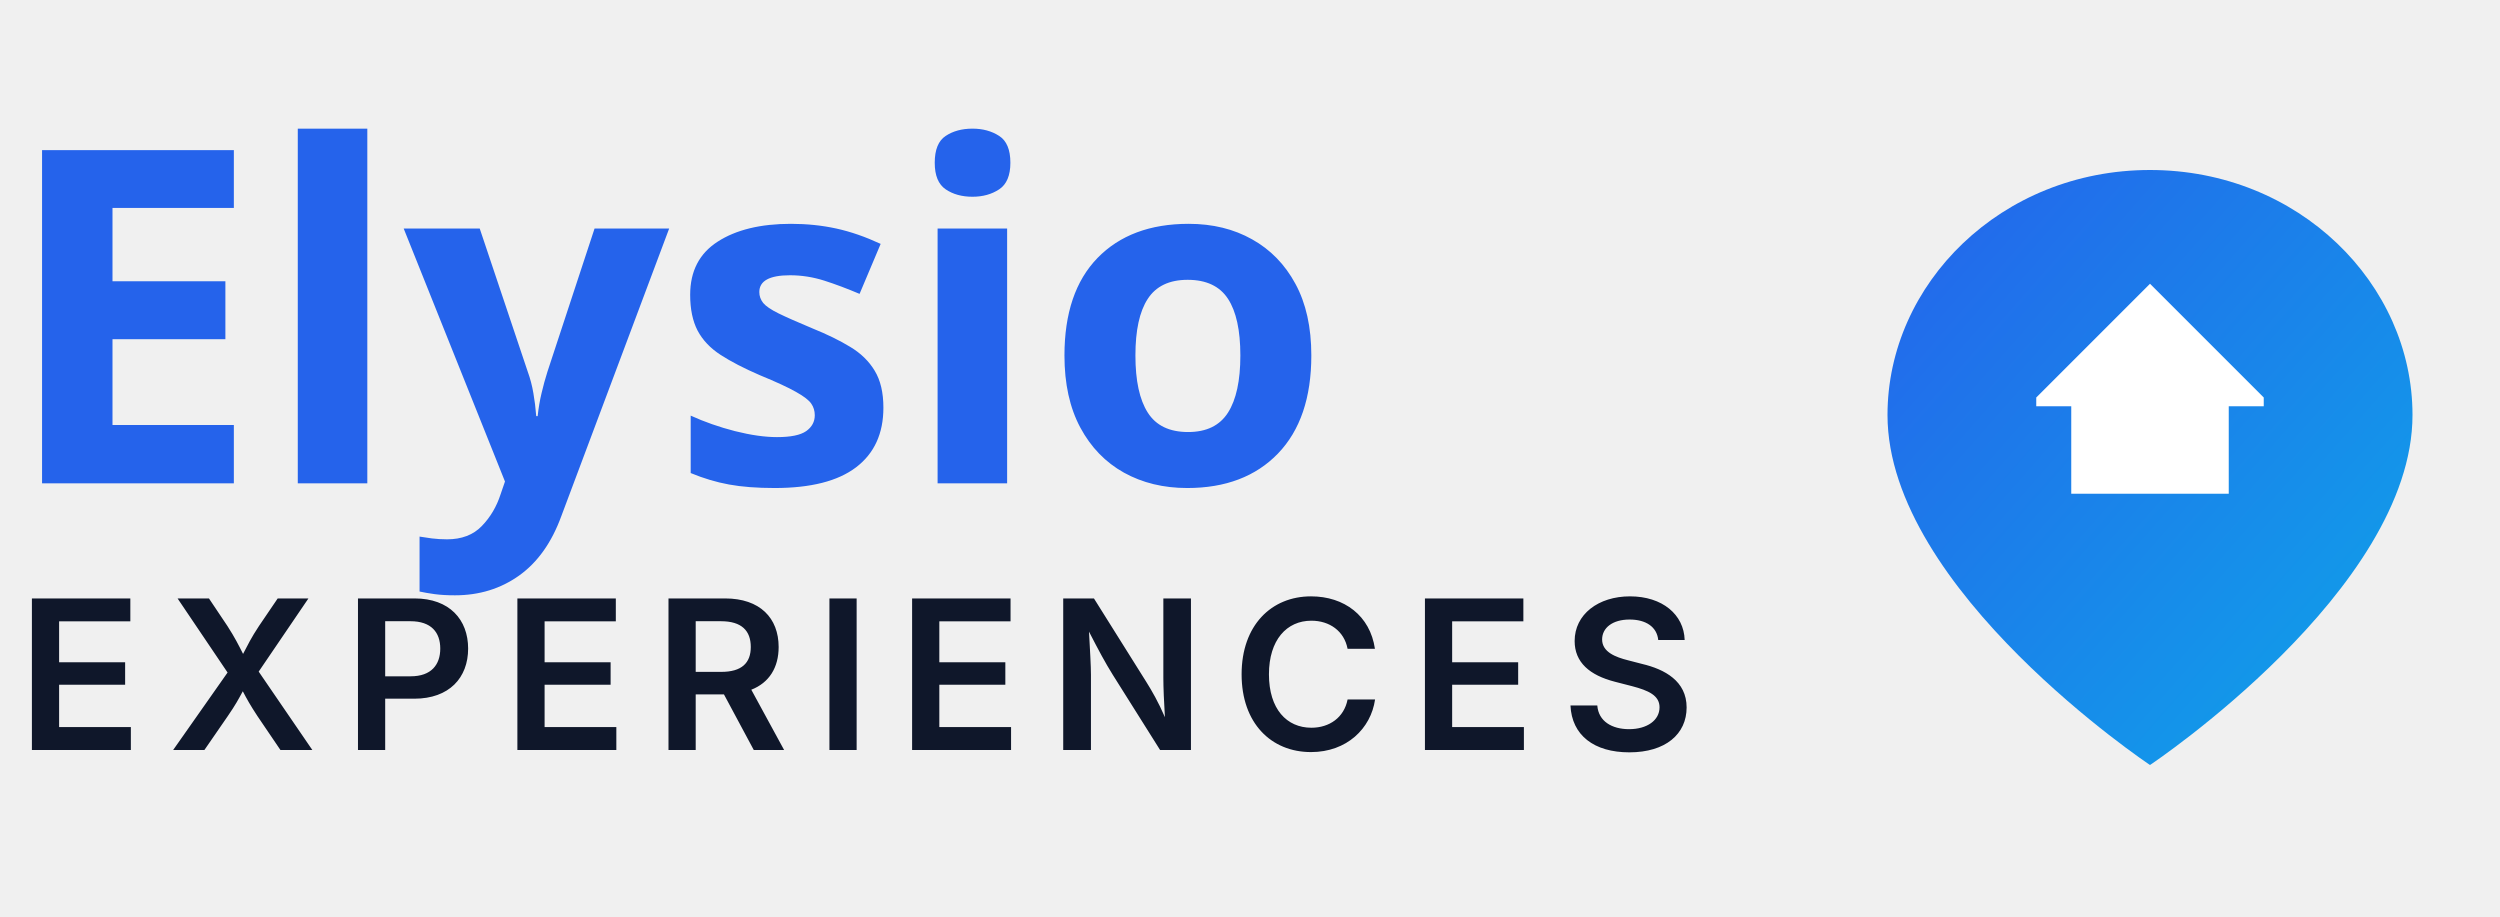
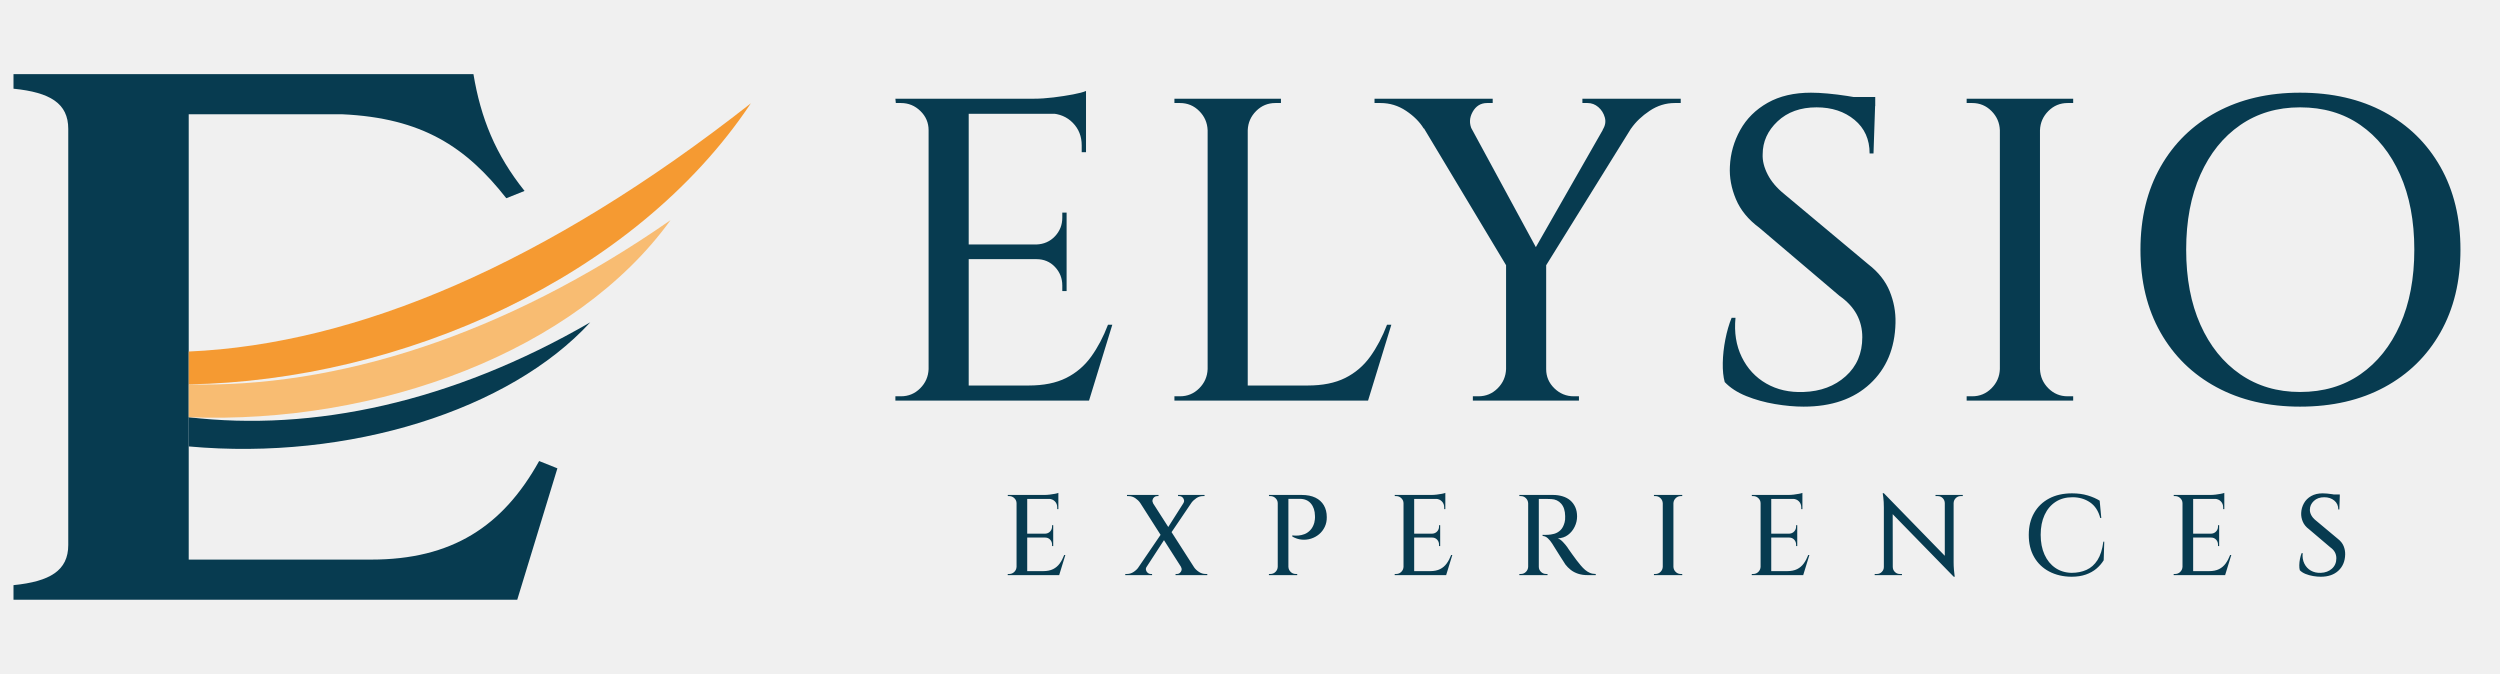
- <svg xmlns="http://www.w3.org/2000/svg" viewBox="0 0 300 110">
-   <defs>
-     <linearGradient id="pinGrad" x1="0%" y1="0%" x2="100%" y2="100%">
-       <stop offset="0%" stop-color="#2563EB" />
-       <stop offset="100%" stop-color="#0EA5E9" />
-     </linearGradient>
-   </defs>
-   <text x="0" y="58" font-family="Manrope, sans-serif" font-size="56" font-weight="700" fill="#2563EB">Elysio</text>
-   <text x="2" y="90" font-family="Inter, sans-serif" font-size="25" font-weight="600" letter-spacing="3" fill="#0F172A">EXPERIENCES</text>
-   <g transform="translate(258,54) scale(1.05)">
-     <path d="M0,-32 C17,-32 30,-19 30,-4 C30,16 0,36 0,36 C0,36 -30,16 -30,-4 C-30,-19 -17,-32 0,-32 Z" fill="url(#pinGrad)" />
-     <g transform="translate(0,-8)">
-       <path d="M-13,2 L0,-11 L13,2 L13,3 L9,3 L9,13 L-9,13 L-9,3 L-13,3 Z" fill="#FFFFFF" />
-     </g>
+ <svg xmlns="http://www.w3.org/2000/svg" viewBox="0 0 371 100" width="371" height="100" role="img" aria-label="Elysio Experiences">
+   <g transform="translate(-12.08 -4.17) scale(0.5417)">
+     <path fill="#073B50" d="M26,28 L152,28 C154,40 158,50 166,60 L161,62 C150,48 138,40 116,39 L74,39 L74,161 L124,161 C146,161 160,152 170,134 L175,136 L164,172 L26,172 L26,168 C36,167 41,164 41,157 L41,43 C41,36 36,33 26,32 Z" />
+     <path fill="#073B50" d="M74,122 C108,126 146,118 184,96 C162,120 118,134 74,130 Z" />
+     <path fill="#F8BC72" d="M74,113 C114,114 160,100 206,68 C180,104 126,124 74,122 Z" />
+     <path fill="#F59A32" d="M74,104 C120,102 172,80 228,36 C196,84 132,112 74,113 Z" />
  </g>
+   <path fill="#073B50" transform="translate(129.42 59.45) scale(0.064)" d="M131-700L224-700L224 0L131 0L131-700M221-35L492-35L500 0L221 0L221-35M221-362L451-362L451-328L221-328L221-362M221-700L496-700L496-665L221-665L221-700M547-176L557-176L503 0L327 0L363-35Q415-35 450-52.5Q485-70 508-102Q531-134 547-176M381-330L451-330L451-254L441-254L441-267Q441-292 424-310Q407-328 381-328L381-330M441-436L451-436L451-360L381-360L381-362Q407-363 424-381Q441-399 441-424L441-436M413-668L496-668L496-576L486-576L486-592Q486-623 465.5-644Q445-665 413-666L413-668M496-718L496-689L374-700Q396-700 420.5-703Q445-706 466-710Q487-714 496-718M131-73L134-73L134 0L54 0L54-10Q54-10 60.5-10Q67-10 67-10Q93-10 111.5-28.5Q130-47 131-73M134-700L134-627L131-627Q131-653 112-671.5Q93-690 67-690Q67-690 61-690Q55-690 55-690L54-700M778-700L871-700L871 0L778 0L778-700M868-35L1139-35L1147 0L868 0L868-35M1194-176L1204-176L1150 0L974 0L1010-35Q1062-35 1097-52.5Q1132-70 1155-102Q1178-134 1194-176M778-73L781-73L781 0L701 0L701-10Q701-10 707.5-10Q714-10 714-10Q740-10 758.5-28.5Q777-47 778-73M781-700L781-627L778-627Q777-653 758.5-671.5Q740-690 714-690Q714-690 707.5-690Q701-690 701-690L701-700L781-700M871-627L868-627L868-700L948-700L948-690Q947-690 941-690Q935-690 935-690Q909-690 890.5-671.5Q872-653 871-627M1239-699L1353-699L1552-332L1476-304L1239-699M1470-322L1563-322L1563 0L1470 0L1470-322M1514-312L1735-699L1802-699L1555-301L1514-312M1760-631L1694-628Q1703-642 1699-656.5Q1695-671 1684-680.5Q1673-690 1659-690Q1659-690 1653-690Q1647-690 1647-690L1647-700L1875-700L1875-690L1861-690Q1830-690 1803-672Q1776-654 1760-631M1391-628L1279-631Q1265-654 1238-672Q1211-690 1179-690L1165-690L1165-700L1439-700L1439-690Q1439-690 1432.5-690Q1426-690 1426-690Q1404-690 1392.5-669.5Q1381-649 1391-628M1470-73L1472-73L1472 0L1393 0L1393-10Q1393-10 1399-10Q1405-10 1406-10Q1432-10 1450.5-28.5Q1469-47 1470-73M1560 0L1560-73L1563-73Q1563-47 1582-28.5Q1601-10 1627-10Q1627-10 1633-10Q1639-10 1639-10L1639 0M2177-714Q2194-714 2216-712Q2238-710 2260.5-706.5Q2283-703 2300.5-699.5Q2318-696 2326-692L2322-573L2313-573Q2313-622 2278-651Q2243-680 2190-680Q2134-680 2099.5-647.5Q2065-615 2065-571Q2064-549 2076.5-524.5Q2089-500 2115-479L2310-316Q2345-289 2359.5-253.5Q2374-218 2373-180Q2371-92 2314-39Q2257 14 2160 14Q2129 14 2093.5 8Q2058 2 2027-10.5Q1996-23 1977-43Q1972-61 1972.5-87.5Q1973-114 1978.5-142Q1984-170 1993-192L2002-192Q1997-141 2016.5-101Q2036-61 2073.5-39.5Q2111-18 2160-20Q2219-22 2257.5-56.5Q2296-91 2296-147Q2296-176 2283-200Q2270-224 2243-243L2057-401Q2019-429 2003-467Q1987-505 1989-543Q1991-588 2013-627.5Q2035-667 2076.5-690.5Q2118-714 2177-714M2236-704L2326-704L2326-683L2236-683M2615-700L2708-700L2708 0L2615 0L2615-700M2615-73L2618-73L2618 0L2538 0L2538-10Q2538-10 2544.5-10Q2551-10 2551-10Q2577-10 2595.5-28.5Q2614-47 2615-73M2618-700L2618-627L2615-627Q2614-653 2595.5-671.5Q2577-690 2551-690Q2551-690 2544.5-690Q2538-690 2538-690L2538-700L2618-700M2705 0L2705-73L2708-73Q2709-47 2727.5-28.5Q2746-10 2772-10Q2772-10 2778-10Q2784-10 2785-10L2785 0L2705 0M2708-627L2705-627L2705-700L2785-700L2785-690Q2784-690 2778-690Q2772-690 2772-690Q2746-690 2727.5-671.5Q2709-653 2708-627M3311-714Q3423-714 3506.5-669Q3590-624 3636.5-542Q3683-460 3683-350Q3683-240 3636.5-158Q3590-76 3506.5-31Q3423 14 3311 14Q3201 14 3117.5-31Q3034-76 2987.5-158Q2941-240 2941-350Q2941-460 2987.5-542Q3034-624 3117.5-669Q3201-714 3311-714M3311-20Q3392-20 3451-61Q3510-102 3543-176Q3576-250 3576-350Q3576-450 3543-524Q3510-598 3451-639Q3392-680 3311-680Q3232-680 3172.5-639Q3113-598 3080-524Q3047-450 3047-350Q3047-250 3080-176Q3113-102 3172.5-61Q3232-20 3311-20" />
+   <path fill="#073B50" transform="translate(148.63 85.35) scale(0.017)" d="M131-700L224-700L224 0L131 0L131-700M221-35L492-35L500 0L221 0L221-35M221-362L451-362L451-328L221-328L221-362M221-700L496-700L496-665L221-665L221-700M547-176L557-176L503 0L327 0L363-35Q415-35 450-52.5Q485-70 508-102Q531-134 547-176M381-330L451-330L451-254L441-254L441-267Q441-292 424-310Q407-328 381-328L381-330M441-436L451-436L451-360L381-360L381-362Q407-363 424-381Q441-399 441-424L441-436M413-668L496-668L496-576L486-576L486-592Q486-623 465.5-644Q445-665 413-666L413-668M496-718L496-689L374-700Q396-700 420.5-703Q445-706 466-710Q487-714 496-718M131-73L134-73L134 0L54 0L54-10Q54-10 60.5-10Q67-10 67-10Q93-10 111.5-28.5Q130-47 131-73M134-700L134-627L131-627Q131-653 112-671.5Q93-690 67-690Q67-690 61-690Q55-690 55-690L54-700M1166-700L1276-700L1724-1L1612-1L1166-700M1196-69L1266-72Q1257-58 1261-43.5Q1265-29 1276.5-19.5Q1288-10 1301-10Q1301-10 1307.5-10Q1314-10 1314-10L1314 0L1080 0L1080-10L1094-10Q1126-10 1153-28Q1180-46 1196-69M1149-1L1400-369L1432-327L1220-1L1149-1M1566-72L1681-68Q1697-45 1724-27.5Q1751-10 1782-10L1796-10L1796 0L1519 0L1519-10Q1519-10 1525.5-10Q1532-10 1532-10Q1552-10 1565.5-30Q1579-50 1566-72M1095-700L1370-700L1370-690Q1370-690 1364-690Q1358-690 1358-690Q1344-690 1332.5-680.5Q1321-671 1318-656.5Q1315-642 1323-628L1210-631Q1194-654 1167.5-672Q1141-690 1109-690L1095-690L1095-700M1633-700L1704-700L1467-350L1431-382L1633-700M1540-700L1772-700L1772-690L1758-690Q1727-690 1700.5-672Q1674-654 1657-631L1587-628Q1596-642 1592.5-656.5Q1589-671 1578-680.5Q1567-690 1553-690Q1553-690 1547-690Q1541-690 1541-690M2491-700L2619-700Q2691-700 2739.5-676.5Q2788-653 2813.5-609.5Q2839-566 2839-507Q2840-460 2821.5-421.5Q2803-383 2772-357Q2741-331 2701.5-318.5Q2662-306 2620-310Q2578-314 2538-337L2538-347Q2538-347 2553.5-345.5Q2569-344 2593.5-346Q2618-348 2644.5-358Q2671-368 2694.5-392Q2718-416 2730-457Q2733-469 2735-485.5Q2737-502 2736-517Q2735-584 2700.5-625Q2666-666 2603-666L2501-666Q2501-666 2498.5-674.5Q2496-683 2493.5-691.5Q2491-700 2491-700M2411-700L2504-700L2504 0L2411 0L2411-700M2411-73L2414-73L2414 0L2334 0L2334-10Q2334-10 2340.5-10Q2347-10 2347-10Q2373-10 2391.5-28.5Q2410-47 2411-73M2414-700L2414-627L2411-627Q2411-653 2392-671.5Q2373-690 2347-690Q2347-690 2341-690Q2335-690 2335-690L2334-700L2414-700M2501 0L2501-73L2504-73Q2505-47 2523.5-28.5Q2542-10 2568-10Q2569-10 2575-10Q2581-10 2581-10L2581 0M3509-700L3602-700L3602 0L3509 0L3509-700M3599-35L3870-35L3878 0L3599 0L3599-35M3599-362L3829-362L3829-328L3599-328L3599-362M3599-700L3874-700L3874-665L3599-665L3599-700M3925-176L3935-176L3881 0L3705 0L3741-35Q3793-35 3828-52.5Q3863-70 3886-102Q3909-134 3925-176M3759-330L3829-330L3829-254L3819-254L3819-267Q3819-292 3802-310Q3785-328 3759-328L3759-330M3819-436L3829-436L3829-360L3759-360L3759-362Q3785-363 3802-381Q3819-399 3819-424L3819-436M3791-668L3874-668L3874-576L3864-576L3864-592Q3864-623 3843.5-644Q3823-665 3791-666L3791-668M3874-718L3874-689L3752-700Q3774-700 3798.5-703Q3823-706 3844-710Q3865-714 3874-718M3509-73L3512-73L3512 0L3432 0L3432-10Q3432-10 3438.5-10Q3445-10 3445-10Q3471-10 3489.5-28.5Q3508-47 3509-73M3512-700L3512-627L3509-627Q3509-653 3490-671.5Q3471-690 3445-690Q3445-690 3439-690Q3433-690 3433-690L3432-700M4677-700L4814-700Q4859-700 4898-688Q4937-676 4964.5-652.5Q4992-629 5008-594Q5024-559 5024-512Q5024-466 5003-422.5Q4982-379 4944.5-351Q4907-323 4856-321Q4878-313 4900-290Q4922-267 4938-245Q4938-244 4950.5-226Q4963-208 4982-181.5Q5001-155 5020.5-129Q5040-103 5055-86Q5075-62 5094.5-45.5Q5114-29 5136.5-19.5Q5159-10 5187-10L5187 0L5117 0Q5069 0 5032-12.5Q4995-25 4968-46.5Q4941-68 4922-93Q4918-100 4905.5-119Q4893-138 4877.5-162.5Q4862-187 4847-211Q4832-235 4821-252.5Q4810-270 4807-275Q4790-302 4769-321.5Q4748-341 4723-342L4723-352Q4724-352 4737.5-351.5Q4751-351 4769-352Q4795-353 4824.5-361Q4854-369 4878.5-392Q4903-415 4915-460Q4918-470 4919.5-485Q4921-500 4920-516Q4919-585 4885.5-623.5Q4852-662 4798-664Q4775-666 4750-665.5Q4725-665 4707-665Q4689-665 4687-665Q4687-666 4684.5-674.5Q4682-683 4679.5-691.5Q4677-700 4677-700M4597-700L4690-700L4690 0L4597 0L4597-700M4597-73L4600-73L4600 0L4520 0L4520-10Q4520-10 4526.5-10Q4533-10 4533-10Q4559-10 4577.5-28.5Q4596-47 4597-73M4600-700L4600-627L4597-627Q4596-653 4577.5-671.5Q4559-690 4533-690Q4533-690 4526.5-690Q4520-690 4520-690L4520-700L4600-700M4687 0L4687-73L4690-73Q4690-47 4709-28.5Q4728-10 4754-10Q4755-10 4760.5-10Q4766-10 4766-10L4766 0M5772-700L5865-700L5865 0L5772 0L5772-700M5772-73L5775-73L5775 0L5695 0L5695-10Q5695-10 5701.5-10Q5708-10 5708-10Q5734-10 5752.5-28.5Q5771-47 5772-73M5775-700L5775-627L5772-627Q5771-653 5752.5-671.5Q5734-690 5708-690Q5708-690 5701.5-690Q5695-690 5695-690L5695-700L5775-700M5862 0L5862-73L5865-73Q5866-47 5884.5-28.5Q5903-10 5929-10Q5929-10 5935-10Q5941-10 5942-10L5942 0L5862 0M5865-627L5862-627L5862-700L5942-700L5942-690Q5941-690 5935-690Q5929-690 5929-690Q5903-690 5884.5-671.5Q5866-653 5865-627M6626-700L6719-700L6719 0L6626 0L6626-700M6716-35L6987-35L6995 0L6716 0L6716-35M6716-362L6946-362L6946-328L6716-328L6716-362M6716-700L6991-700L6991-665L6716-665L6716-700M7042-176L7052-176L6998 0L6822 0L6858-35Q6910-35 6945-52.5Q6980-70 7003-102Q7026-134 7042-176M6876-330L6946-330L6946-254L6936-254L6936-267Q6936-292 6919-310Q6902-328 6876-328L6876-330M6936-436L6946-436L6946-360L6876-360L6876-362Q6902-363 6919-381Q6936-399 6936-424L6936-436M6908-668L6991-668L6991-576L6981-576L6981-592Q6981-623 6960.5-644Q6940-665 6908-666L6908-668M6991-718L6991-689L6869-700Q6891-700 6915.5-703Q6940-706 6961-710Q6982-714 6991-718M6626-73L6629-73L6629 0L6549 0L6549-10Q6549-10 6555.5-10Q6562-10 6562-10Q6588-10 6606.5-28.5Q6625-47 6626-73M6629-700L6629-627L6626-627Q6626-653 6607-671.5Q6588-690 6562-690Q6562-690 6556-690Q6550-690 6550-690L6549-700M7712-601L7702-715L8302-99L8312 14L7712-601M7702-71L7705-71L7705 0L7622 0L7622-10Q7622-10 7631-10Q7640-10 7641-10Q7666-10 7684-28Q7702-46 7702-71M7777-71L7780-71Q7780-46 7798-28Q7816-10 7841-10Q7842-10 7851-10Q7860-10 7860-10L7860 0L7777 0L7777-71M7692-715L7702-715L7779-627L7780 0L7702 0L7702-590Q7702-643 7697-679Q7692-715 7692-715M8234-700L8311-700L8311-114Q8311-80 8313.5-50.5Q8316-21 8318.5-3.5Q8321 14 8321 14L8312 14L8234-75L8234-700M8308-700L8391-700L8391-690Q8391-690 8382-690Q8373-690 8373-690Q8348-690 8330-672.5Q8312-655 8311-629L8308-629L8308-700M8153-690L8153-700L8236-700L8236-629L8234-629Q8233-655 8215.5-672.5Q8198-690 8172-690Q8172-690 8163-690Q8154-690 8153-690M9618-292L9626-292L9621-130Q9596-89 9557.5-56.5Q9519-24 9465-5Q9411 14 9340 14Q9230 13 9145.5-31.5Q9061-76 9014-157.5Q8967-239 8967-351Q8967-461 9013.5-542.5Q9060-624 9144.5-669Q9229-714 9345-714Q9421-714 9482-695.5Q9543-677 9586-650L9600-499L9591-499Q9567-591 9501.5-635.5Q9436-680 9349-680Q9263-680 9201-639.5Q9139-599 9105-525.5Q9071-452 9071-352Q9071-253 9104.5-179Q9138-105 9198.5-63.5Q9259-22 9340-20Q9413-20 9471-46Q9529-72 9567-131.5Q9605-191 9618-292M10309-700L10402-700L10402 0L10309 0L10309-700M10399-35L10670-35L10678 0L10399 0L10399-35M10399-362L10629-362L10629-328L10399-328L10399-362M10399-700L10674-700L10674-665L10399-665L10399-700M10725-176L10735-176L10681 0L10505 0L10541-35Q10593-35 10628-52.5Q10663-70 10686-102Q10709-134 10725-176M10559-330L10629-330L10629-254L10619-254L10619-267Q10619-292 10602-310Q10585-328 10559-328L10559-330M10619-436L10629-436L10629-360L10559-360L10559-362Q10585-363 10602-381Q10619-399 10619-424L10619-436M10591-668L10674-668L10674-576L10664-576L10664-592Q10664-623 10643.5-644Q10623-665 10591-666L10591-668M10674-718L10674-689L10552-700Q10574-700 10598.5-703Q10623-706 10644-710Q10665-714 10674-718M10309-73L10312-73L10312 0L10232 0L10232-10Q10232-10 10238.5-10Q10245-10 10245-10Q10271-10 10289.5-28.5Q10308-47 10309-73M10312-700L10312-627L10309-627Q10309-653 10290-671.5Q10271-690 10245-690Q10245-690 10239-690Q10233-690 10233-690L10232-700M11533-714Q11550-714 11572-712Q11594-710 11616.5-706.5Q11639-703 11656.5-699.5Q11674-696 11682-692L11678-573L11669-573Q11669-622 11634-651Q11599-680 11546-680Q11490-680 11455.5-647.5Q11421-615 11421-571Q11420-549 11432.5-524.5Q11445-500 11471-479L11666-316Q11701-289 11715.5-253.5Q11730-218 11729-180Q11727-92 11670-39Q11613 14 11516 14Q11485 14 11449.5 8Q11414 2 11383-10.5Q11352-23 11333-43Q11328-61 11328.5-87.5Q11329-114 11334.5-142Q11340-170 11349-192L11358-192Q11353-141 11372.5-101Q11392-61 11429.5-39.5Q11467-18 11516-20Q11575-22 11613.5-56.5Q11652-91 11652-147Q11652-176 11639-200Q11626-224 11599-243L11413-401Q11375-429 11359-467Q11343-505 11345-543Q11347-588 11369-627.5Q11391-667 11432.5-690.5Q11474-714 11533-714M11592-704L11682-704L11682-683L11592-683" />
</svg>
